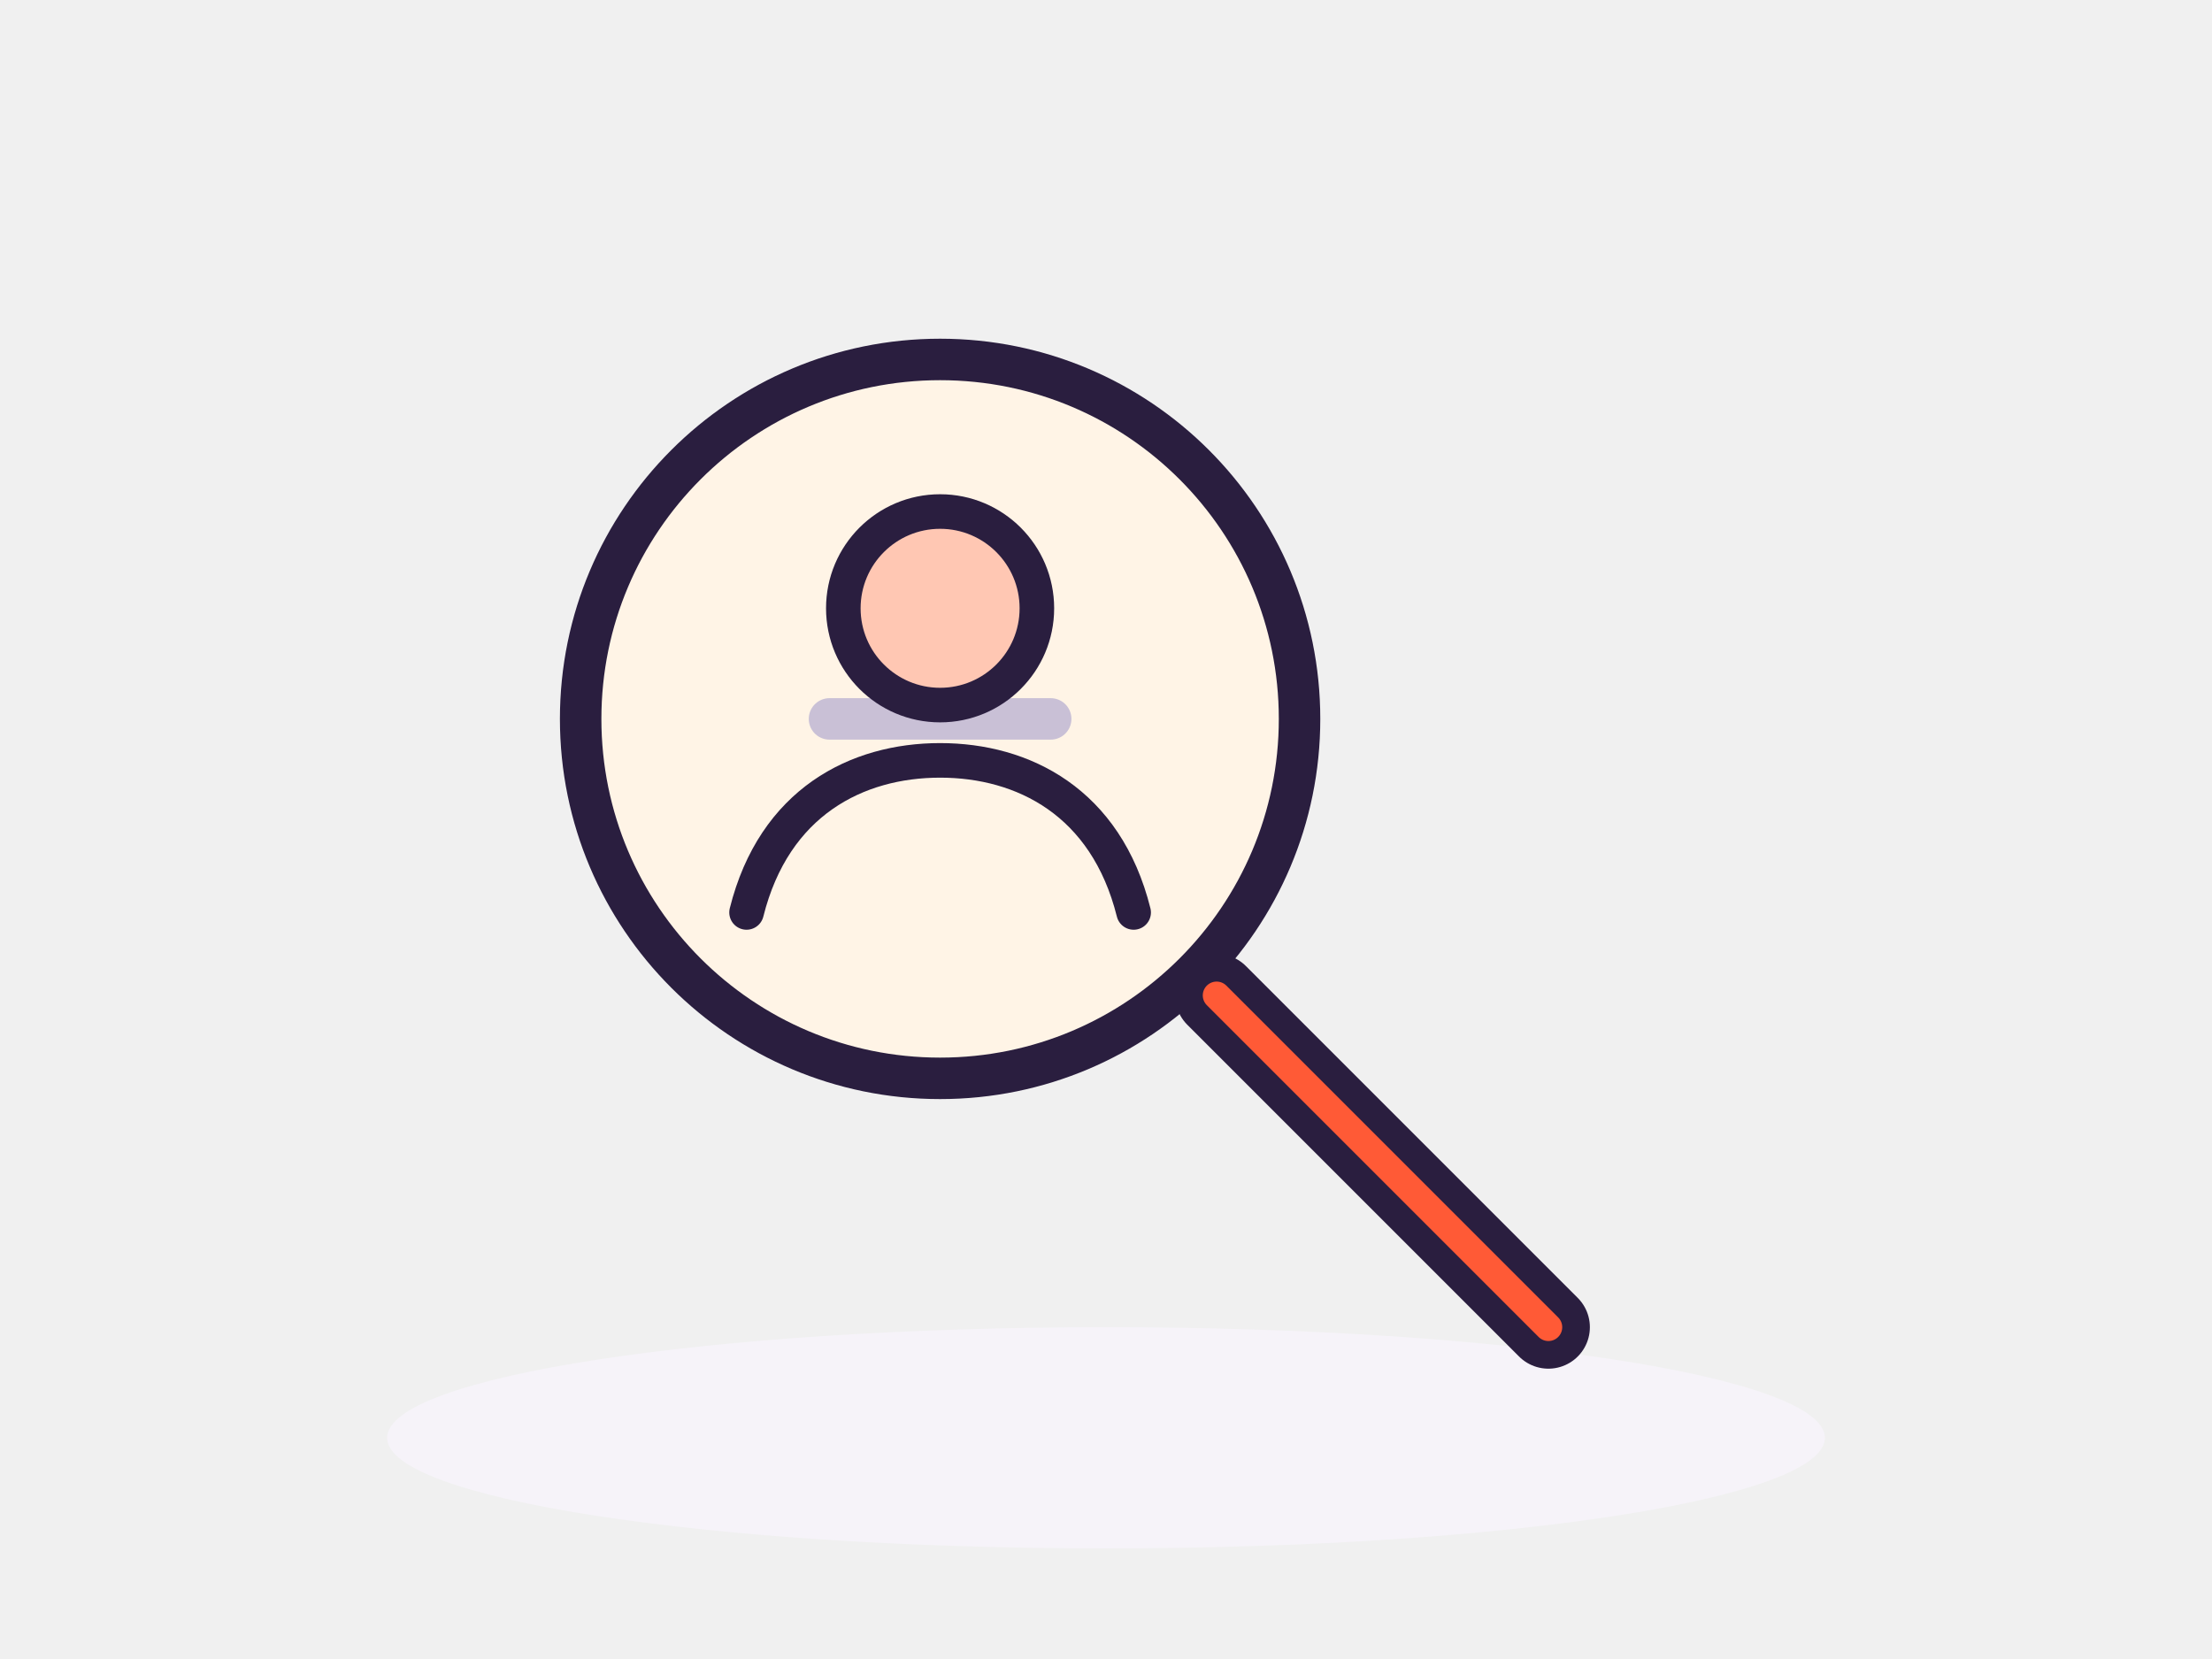
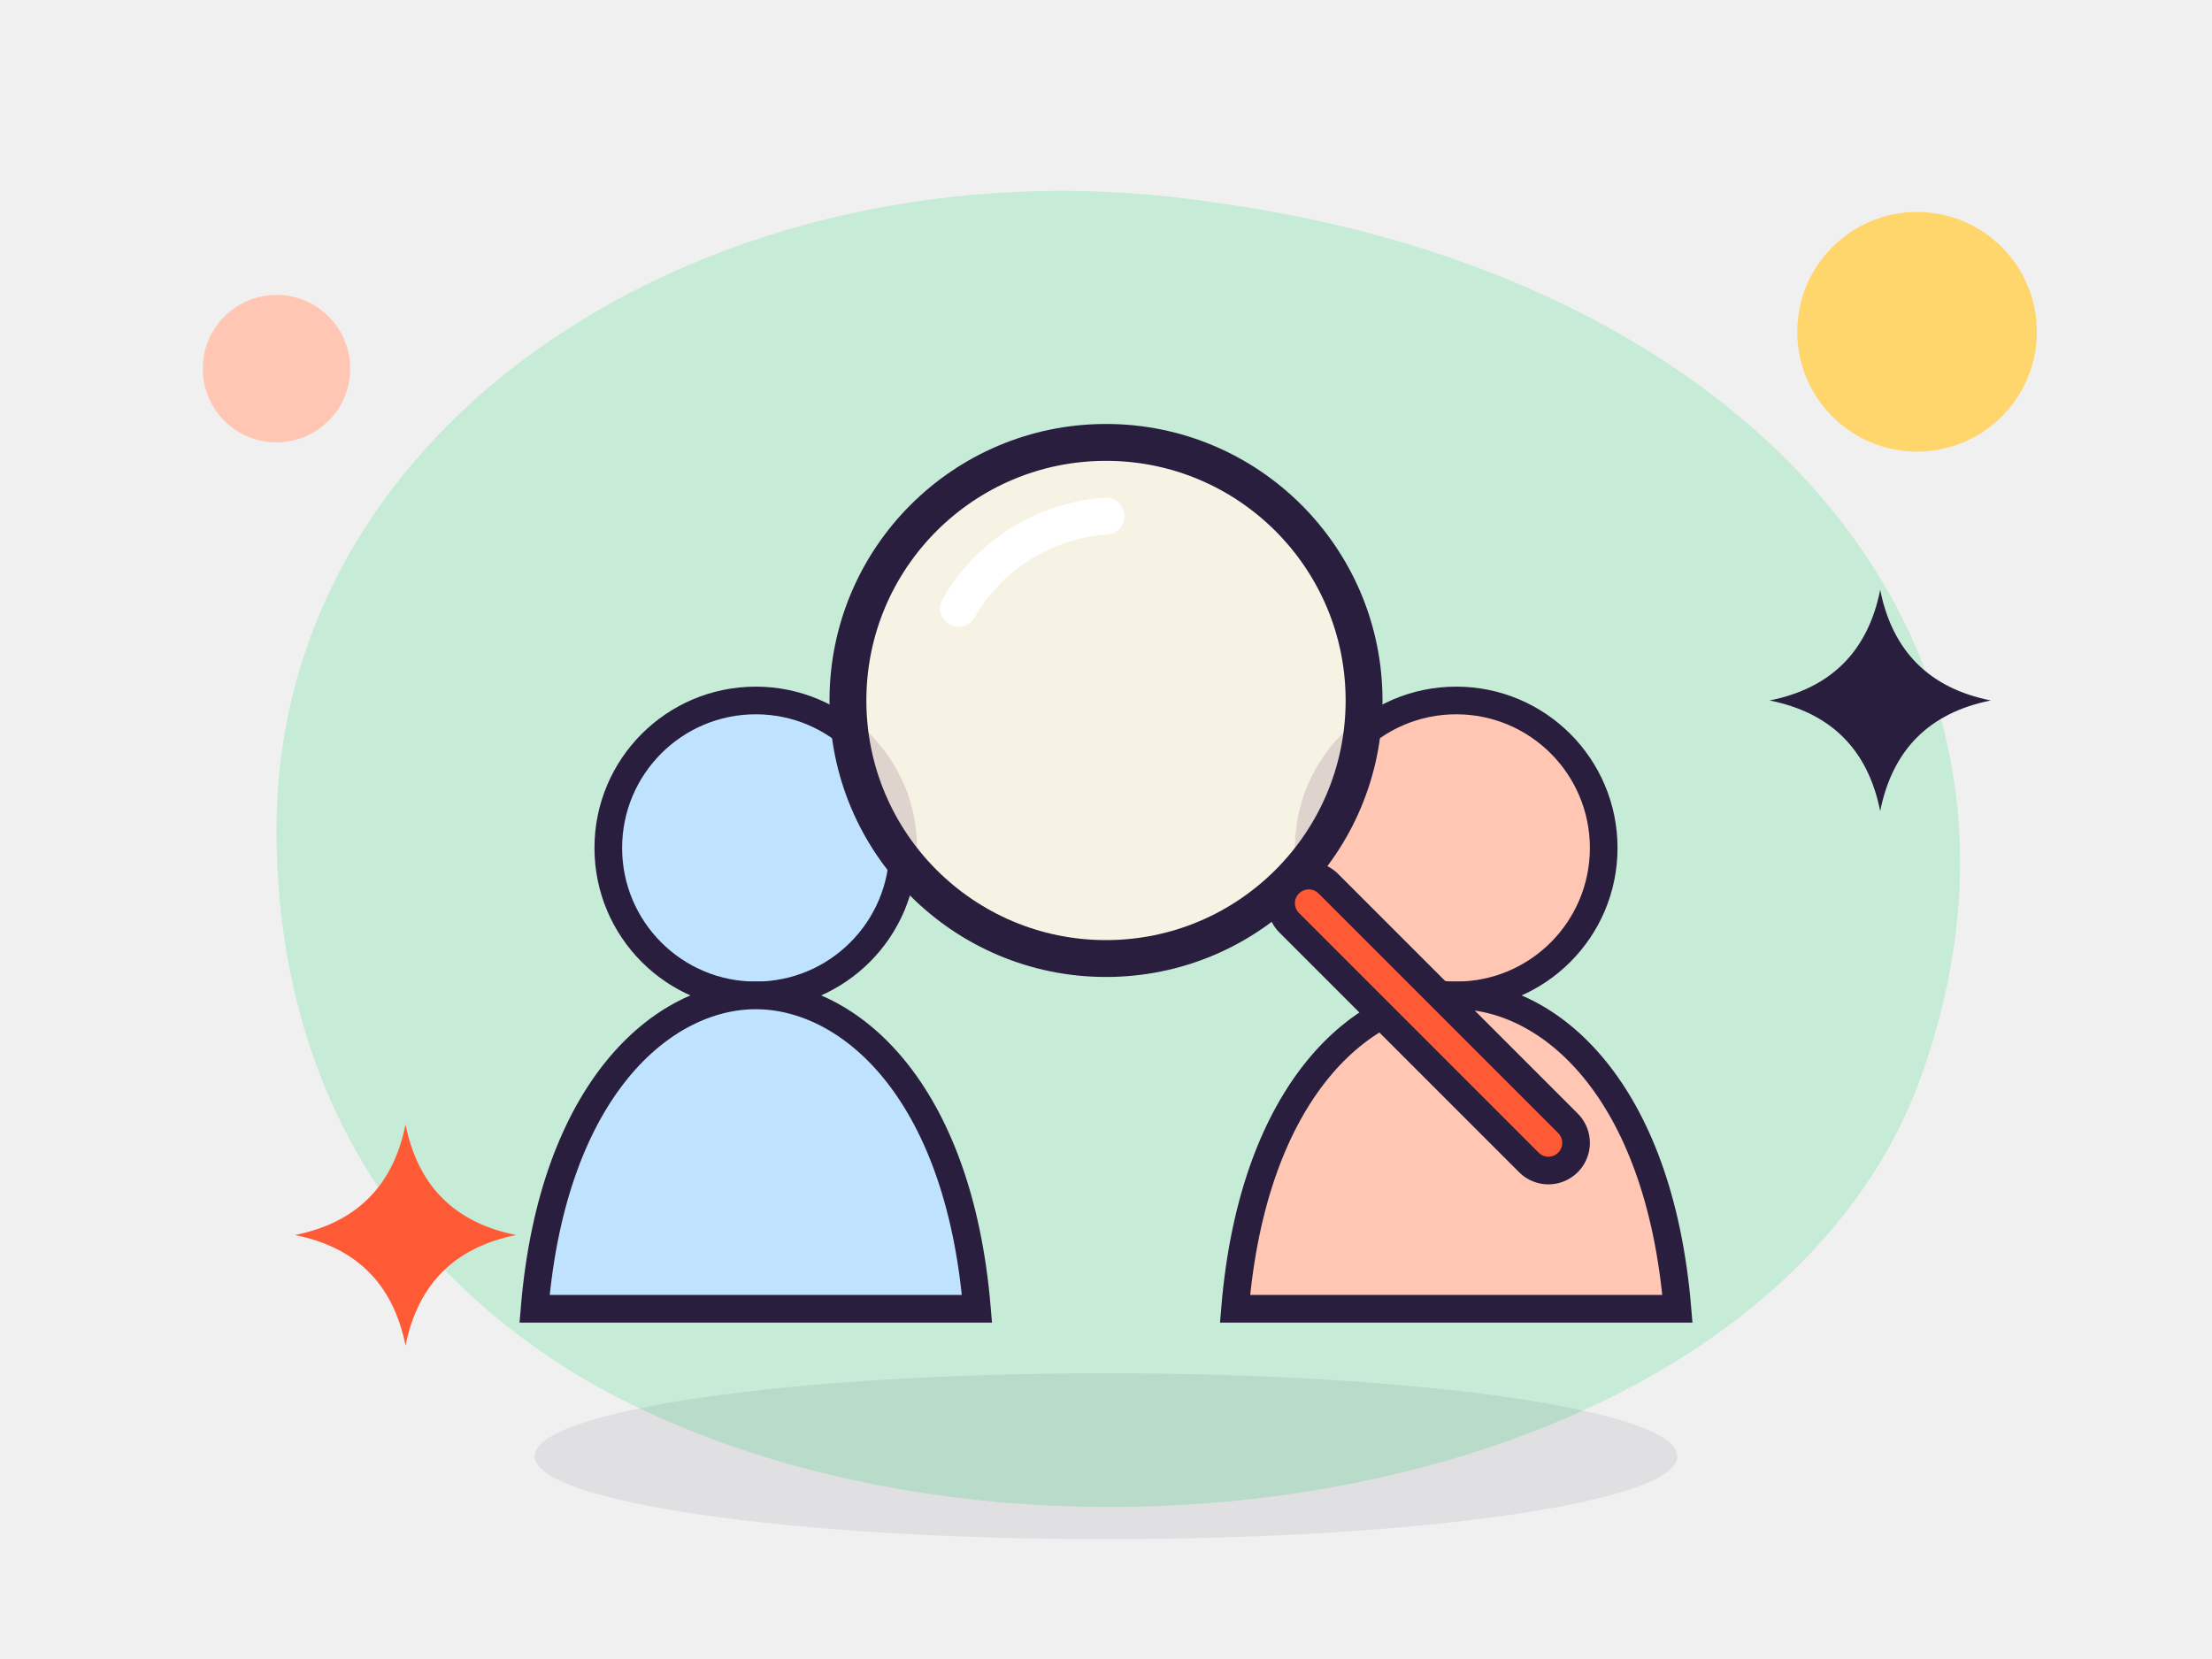
- <svg xmlns="http://www.w3.org/2000/svg" viewBox="0 0 160 120" aria-hidden="true">
-   <ellipse cx="80" cy="104" rx="52" ry="8" fill="#F6F3F9" />
-   <circle cx="68" cy="52" r="26" fill="#FFF4E6" stroke="#2A1E3F" stroke-width="3" />
-   <path d="M60 52h16" stroke="#C9C0D6" stroke-width="3" stroke-linecap="round" />
-   <path d="M88 72l24 24" stroke="#2A1E3F" stroke-width="6" stroke-linecap="round" />
-   <path d="M88 72l24 24" stroke="#FF5A36" stroke-width="2" stroke-linecap="round" />
-   <circle cx="68" cy="44" r="7" fill="#FFC7B3" stroke="#2A1E3F" stroke-width="2.500" />
-   <path d="M54 66c2-8 8-11 14-11s12 3 14 11" fill="none" stroke="#2A1E3F" stroke-width="2.500" stroke-linecap="round" />
+ <svg xmlns="http://www.w3.org/2000/svg" viewBox="0 0 240 180" aria-hidden="true">
+   <style>.bob{animation:bob 3.2s ease-in-out infinite alternate;transform-box:fill-box;transform-origin:center bottom}.flota{animation:flota 9s ease-in-out infinite alternate;transform-box:fill-box;transform-origin:center}.marcha{animation:marcha 2.4s linear infinite}.brillo{animation:brillo 2.6s ease-in-out infinite alternate;transform-box:fill-box;transform-origin:center}.brillo.b{animation-duration:3.4s;animation-delay:-1.2s}.onda{animation:onda 3.2s ease-out infinite;transform-box:fill-box;transform-origin:center}@keyframes bob{to{transform:translateY(-8px)}}@keyframes flota{to{transform:translate(6px,8px) rotate(5deg)}}@keyframes marcha{to{stroke-dashoffset:-16}}@keyframes brillo{from{transform:scale(.5) rotate(0);opacity:.6}to{transform:scale(1.1) rotate(30deg);opacity:1}}@keyframes onda{from{transform:scale(.3);opacity:.6}to{transform:scale(1.6);opacity:0}}@media (prefers-reduced-motion:reduce){*{animation:none!important}}.lupa{animation:lupa 6s ease-in-out infinite alternate}@keyframes lupa{0%{transform:translate(-26px,6px)}50%{transform:translate(10px,-8px)}100%{transform:translate(30px,10px)}}</style>
+   <path class="flota" d="M30 90C30 44 80 14 132 22C190 30 226 70 208 118C190 164 110 176 64 150C40 136 30 114 30 90Z" fill="#C6EBD6" />
+   <circle class="flota" cx="208" cy="36" r="13" fill="#FFD66B" />
+   <circle class="flota" cx="30" cy="40" r="8" fill="#FFC7B3" />
+   <ellipse cx="120" cy="158" rx="62" ry="9" fill="#2A1E3F" opacity=".08" />
+   <g stroke="#2A1E3F" stroke-width="3">
+     <circle cx="82" cy="92" r="16" fill="#BFE3FF" />
+     <path d="M58 142c2-24 14-34 24-34s22 10 24 34z" fill="#BFE3FF" />
+     <circle cx="158" cy="92" r="16" fill="#FFC7B3" />
+     <path d="M134 142c2-24 14-34 24-34s22 10 24 34z" fill="#FFC7B3" />
+   </g>
+   <g class="lupa">
+     <circle cx="120" cy="76" r="28" fill="#FFF4E6" fill-opacity=".85" stroke="#2A1E3F" stroke-width="4" />
+     <path d="M142 98l26 26" stroke="#2A1E3F" stroke-width="9" stroke-linecap="round" />
+     <path d="M142 98l26 26" stroke="#FF5A36" stroke-width="3" stroke-linecap="round" />
+     <path d="M104 66a20 20 0 0 1 16-10" fill="none" stroke="#fff" stroke-width="4" stroke-linecap="round" />
+   </g>
+   <g transform="translate(44 134)">
+     <path class="brillo" d="M0-12Q2-2 12 0Q2 2 0 12Q-2 2-12 0Q-2-2 0-12Z" fill="#FF5A36" />
+   </g>
+   <g transform="translate(204 76)">
+     <path class="brillo b" d="M0-12Q2-2 12 0Q2 2 0 12Q-2 2-12 0Q-2-2 0-12Z" fill="#2A1E3F" />
+   </g>
</svg>
